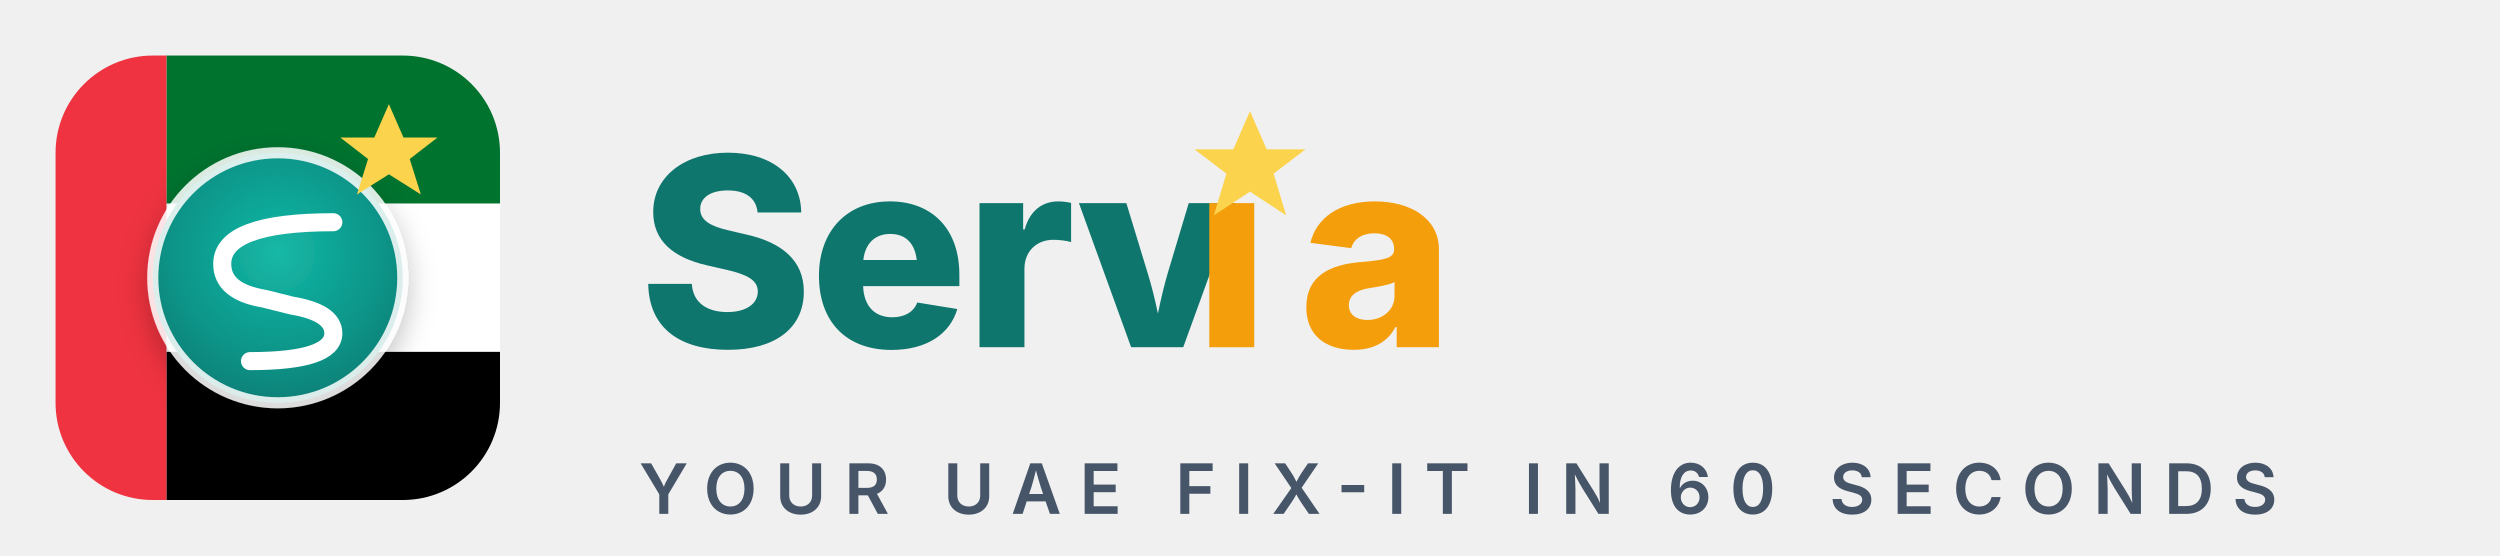
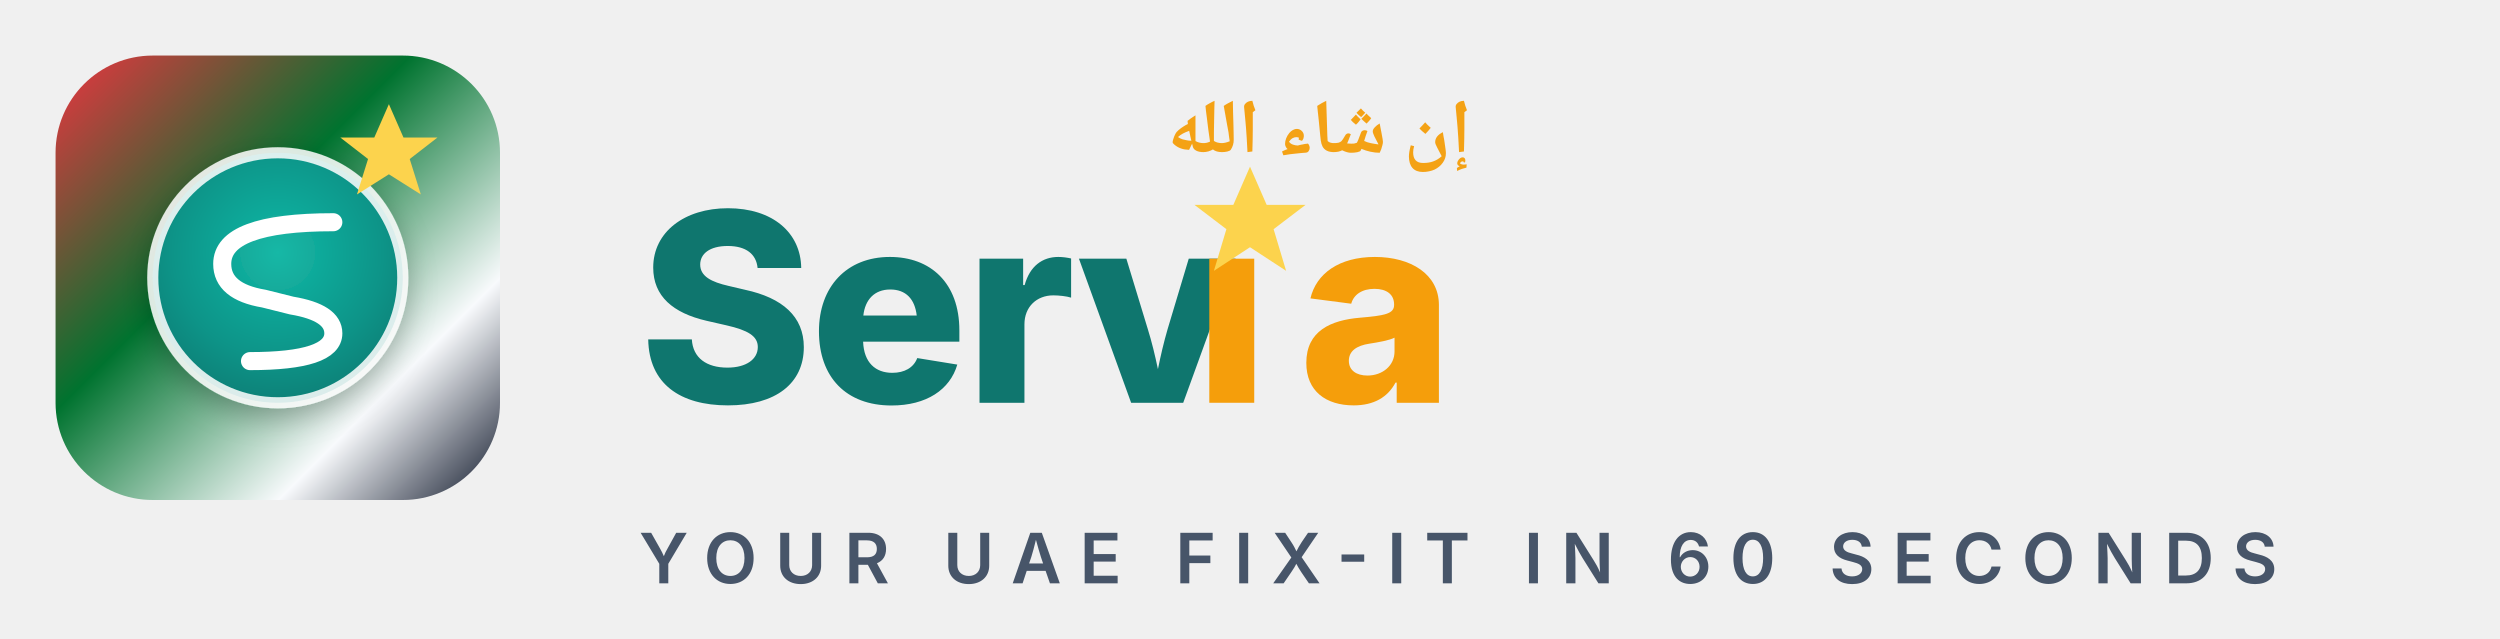
- <svg xmlns="http://www.w3.org/2000/svg" viewBox="0 0 360 80" width="360" height="80" role="img" aria-label="Servia logo with UAE star">
+ <svg xmlns="http://www.w3.org/2000/svg" viewBox="0 0 360 92" width="360" height="92" role="img" aria-label="Servia inshallah star">
  <defs>
-     <clipPath id="lB-mark">
-       <rect x="8" y="8" width="64" height="64" rx="14" />
-     </clipPath>
+     <linearGradient id="lB-uae" x1="0" y1="0" x2="1" y2="1">
+       <stop offset="0%" stop-color="#EF3340" />
+       <stop offset="40%" stop-color="#00732F" />
+       <stop offset="75%" stop-color="#F8FAFC" />
+       <stop offset="100%" stop-color="#0F172A" />
+     </linearGradient>
    <radialGradient id="lB-disc" cx="0.5" cy="0.4" r="0.7">
      <stop offset="0%" stop-color="#14B8A6" />
      <stop offset="60%" stop-color="#0D9488" />
      <stop offset="100%" stop-color="#0F766E" />
    </radialGradient>
    <filter id="lB-shadow" x="-20%" y="-20%" width="140%" height="140%">
      <feDropShadow dx="0" dy="1.5" stdDeviation="2" flood-opacity="0.25" />
    </filter>
  </defs>
-   <g clip-path="url(#lB-mark)">
-     <rect x="8" y="8" width="16" height="64" fill="#EF3340" />
-     <rect x="24" y="8" width="48" height="21.33" fill="#00732F" />
-     <rect x="24" y="29.33" width="48" height="21.33" fill="#FFFFFF" />
-     <rect x="24" y="50.67" width="48" height="21.33" fill="#000000" />
-   </g>
+   <rect x="8" y="8" width="64" height="64" rx="14" fill="url(#lB-uae)" />
  <g filter="url(#lB-shadow)">
    <circle cx="40" cy="40" r="18" fill="url(#lB-disc)" />
    <circle cx="40" cy="40" r="18" fill="none" stroke="#FFFFFF" stroke-width="1.6" stroke-opacity="0.85" />
  </g>
  <path d="M48 32 Q32 32 32 38 Q32 42 38 43 L42 44 Q48 45 48 48 Q48 52 36 52" stroke="#FFFFFF" stroke-width="2.6" stroke-linecap="round" stroke-linejoin="round" fill="none" />
  <g transform="translate(56 22)" fill="#FCD34D">
    <path d="M0 -7 L2.1 -2.2 L7 -2.2 L3 0.9 L4.6 6 L0 3.1 L-4.6 6 L-3 0.9 L-7 -2.2 L-2.1 -2.2 Z" />
  </g>
+   <text x="190" y="22" text-anchor="middle" font-size="11" font-weight="600" fill="#F59E0B" opacity="0.95" font-family="'Geeza Pro','Damascus','Arabic UI Display','Noto Naskh Arabic',sans-serif" direction="rtl">إن شاء الله</text>
  <g font-family="ui-sans-serif, -apple-system, BlinkMacSystemFont, 'Segoe UI', sans-serif" font-weight="800" letter-spacing="-0.5">
-     <text x="92" y="50" font-size="38" fill="#0F766E">Serv</text>
-     <text x="172" y="50" font-size="38" fill="#F59E0B" style="font-feature-settings:'dotless' 1">ı</text>
-     <g transform="translate(180 24)" fill="#FCD34D">
+     <text x="92" y="58" font-size="38" fill="#0F766E">Serv</text>
+     <text x="172" y="58" font-size="38" fill="#F59E0B" style="font-feature-settings:'dotless' 1">ı</text>
+     <g transform="translate(180 32)" fill="#FCD34D">
      <path d="M0 -8 L2.4 -2.5 L8 -2.5 L3.4 1 L5.2 7 L0 3.6 L-5.2 7 L-3.4 1 L-8 -2.5 L-2.4 -2.5 Z" />
    </g>
-     <text x="187" y="50" font-size="38" fill="#F59E0B">a</text>
-     <text x="92" y="74" font-size="10" font-weight="600" letter-spacing="2.6" fill="#475569">YOUR UAE FIX-IT IN 60 SECONDS</text>
+     <text x="187" y="58" font-size="38" fill="#F59E0B">a</text>
+     <text x="92" y="84" font-size="10" font-weight="600" letter-spacing="2.6" fill="#475569">YOUR UAE FIX-IT IN 60 SECONDS</text>
  </g>
</svg>
